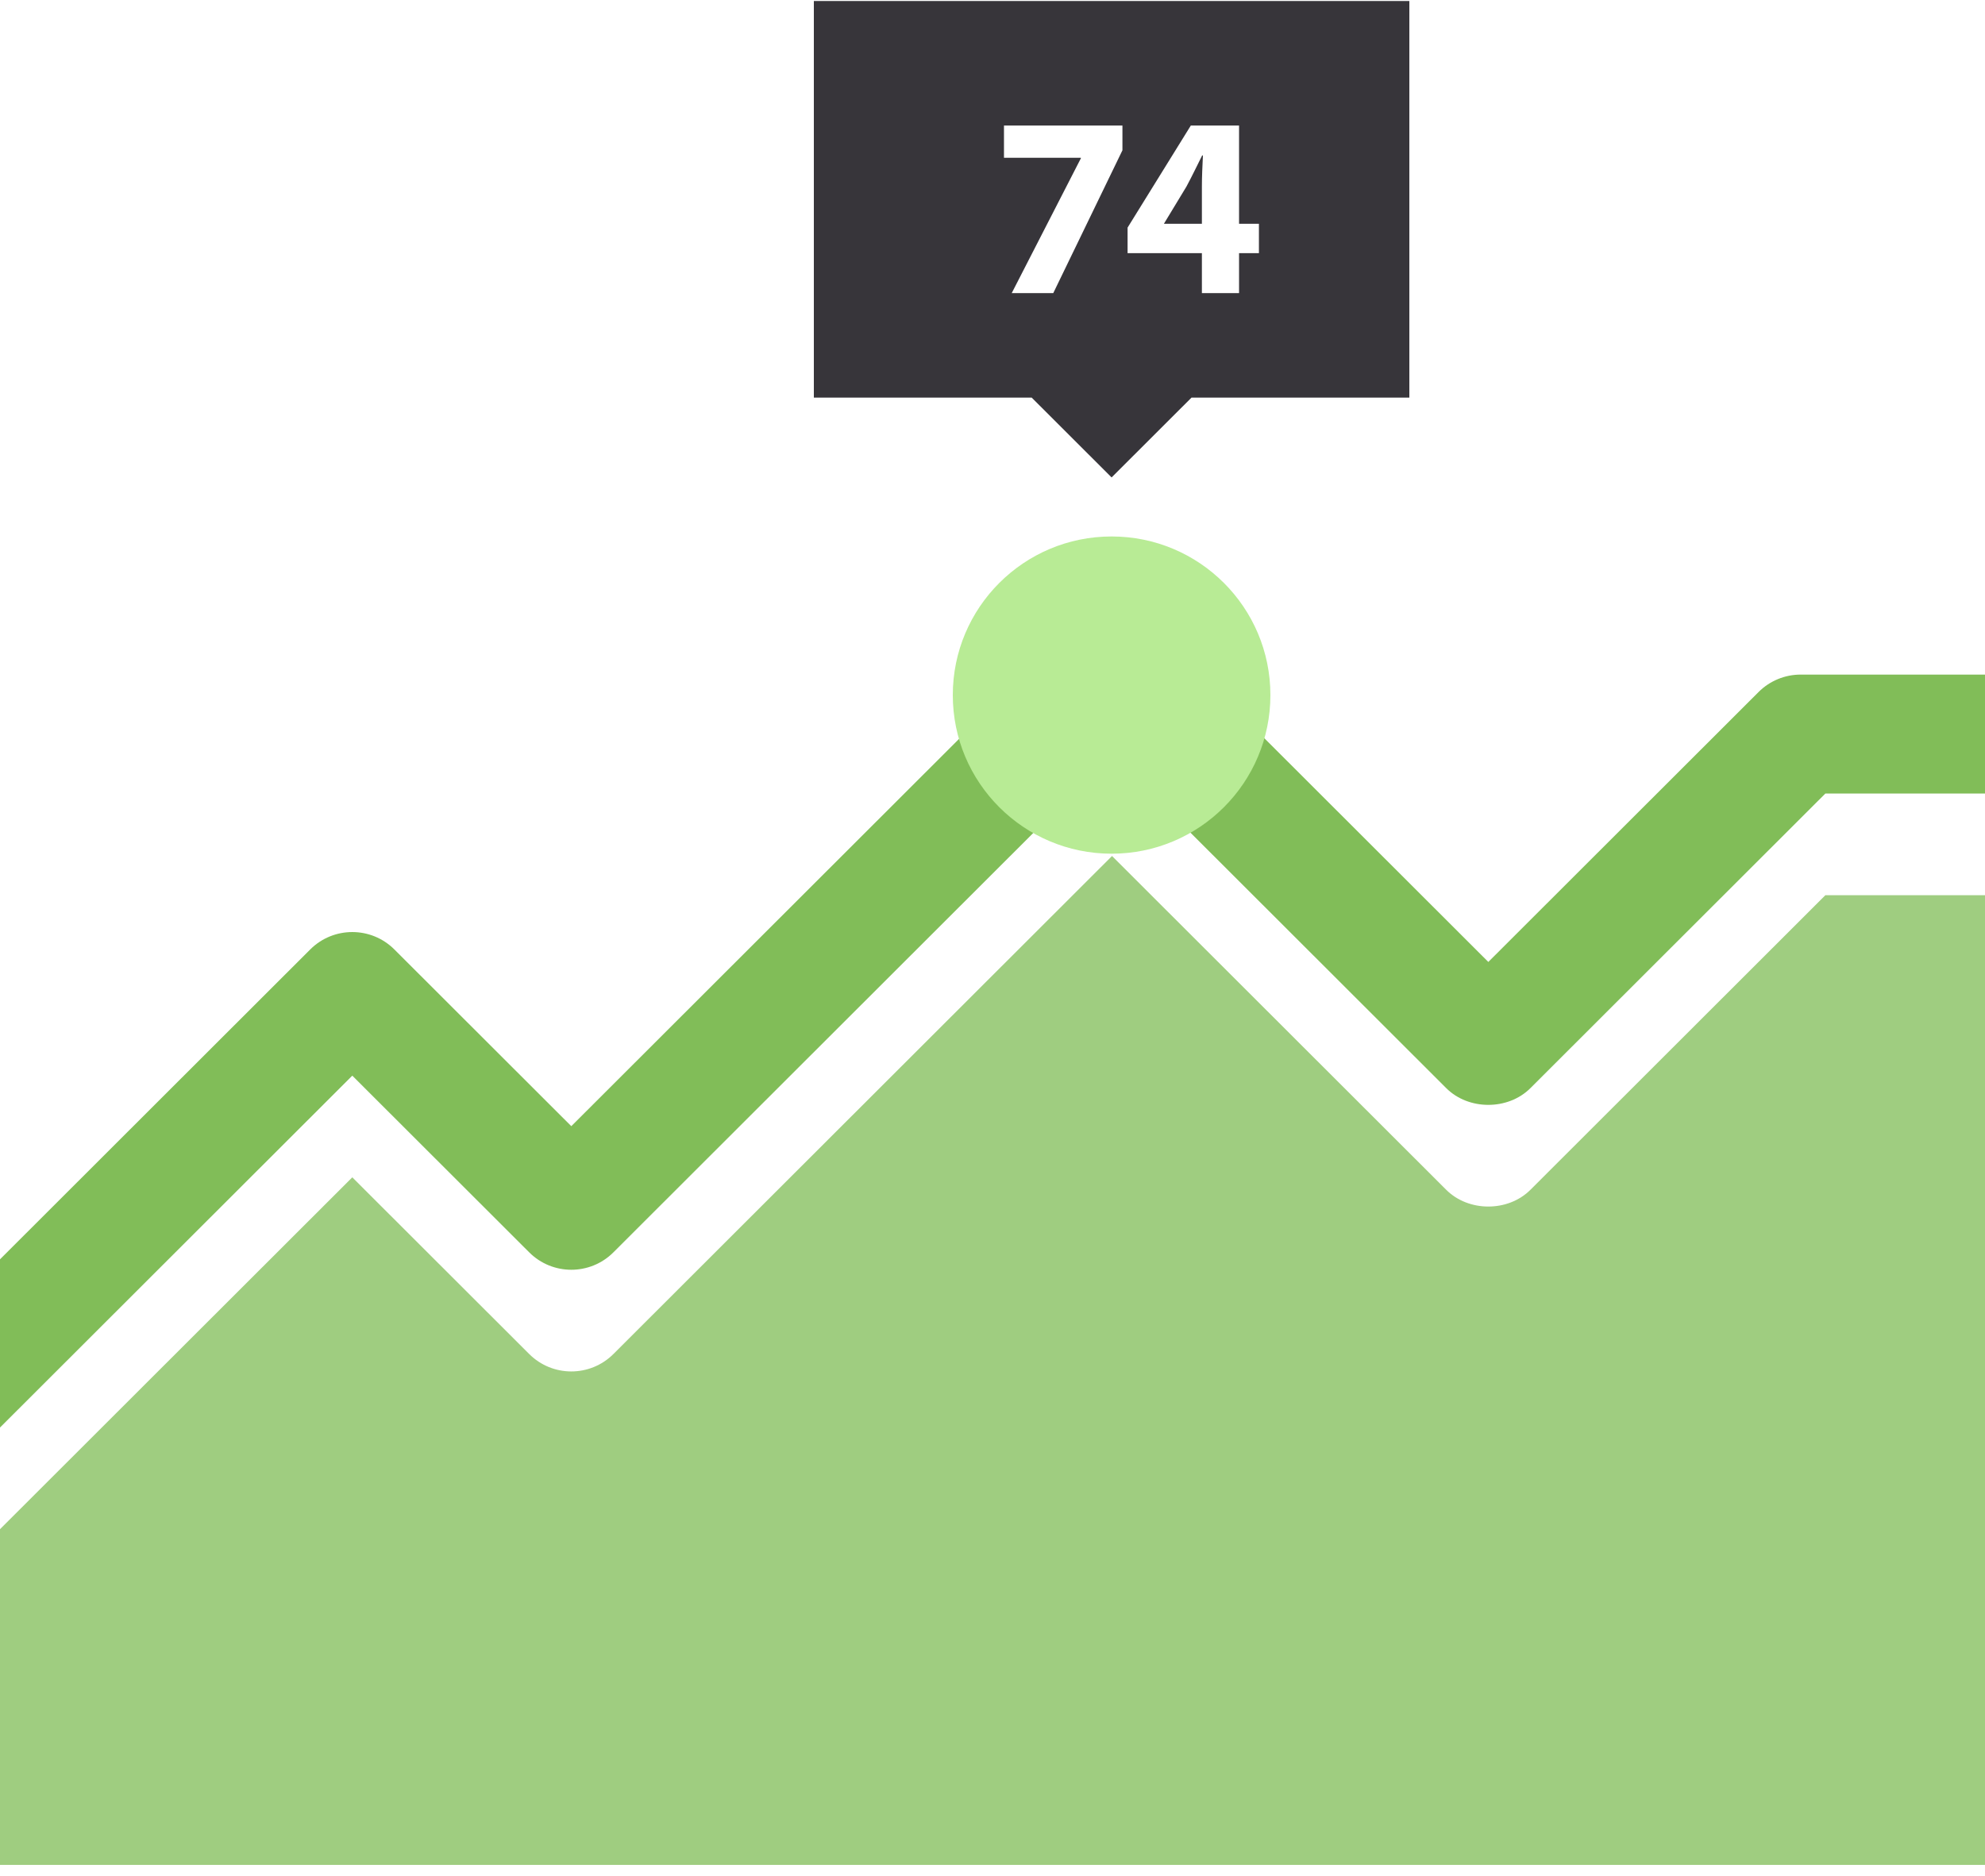
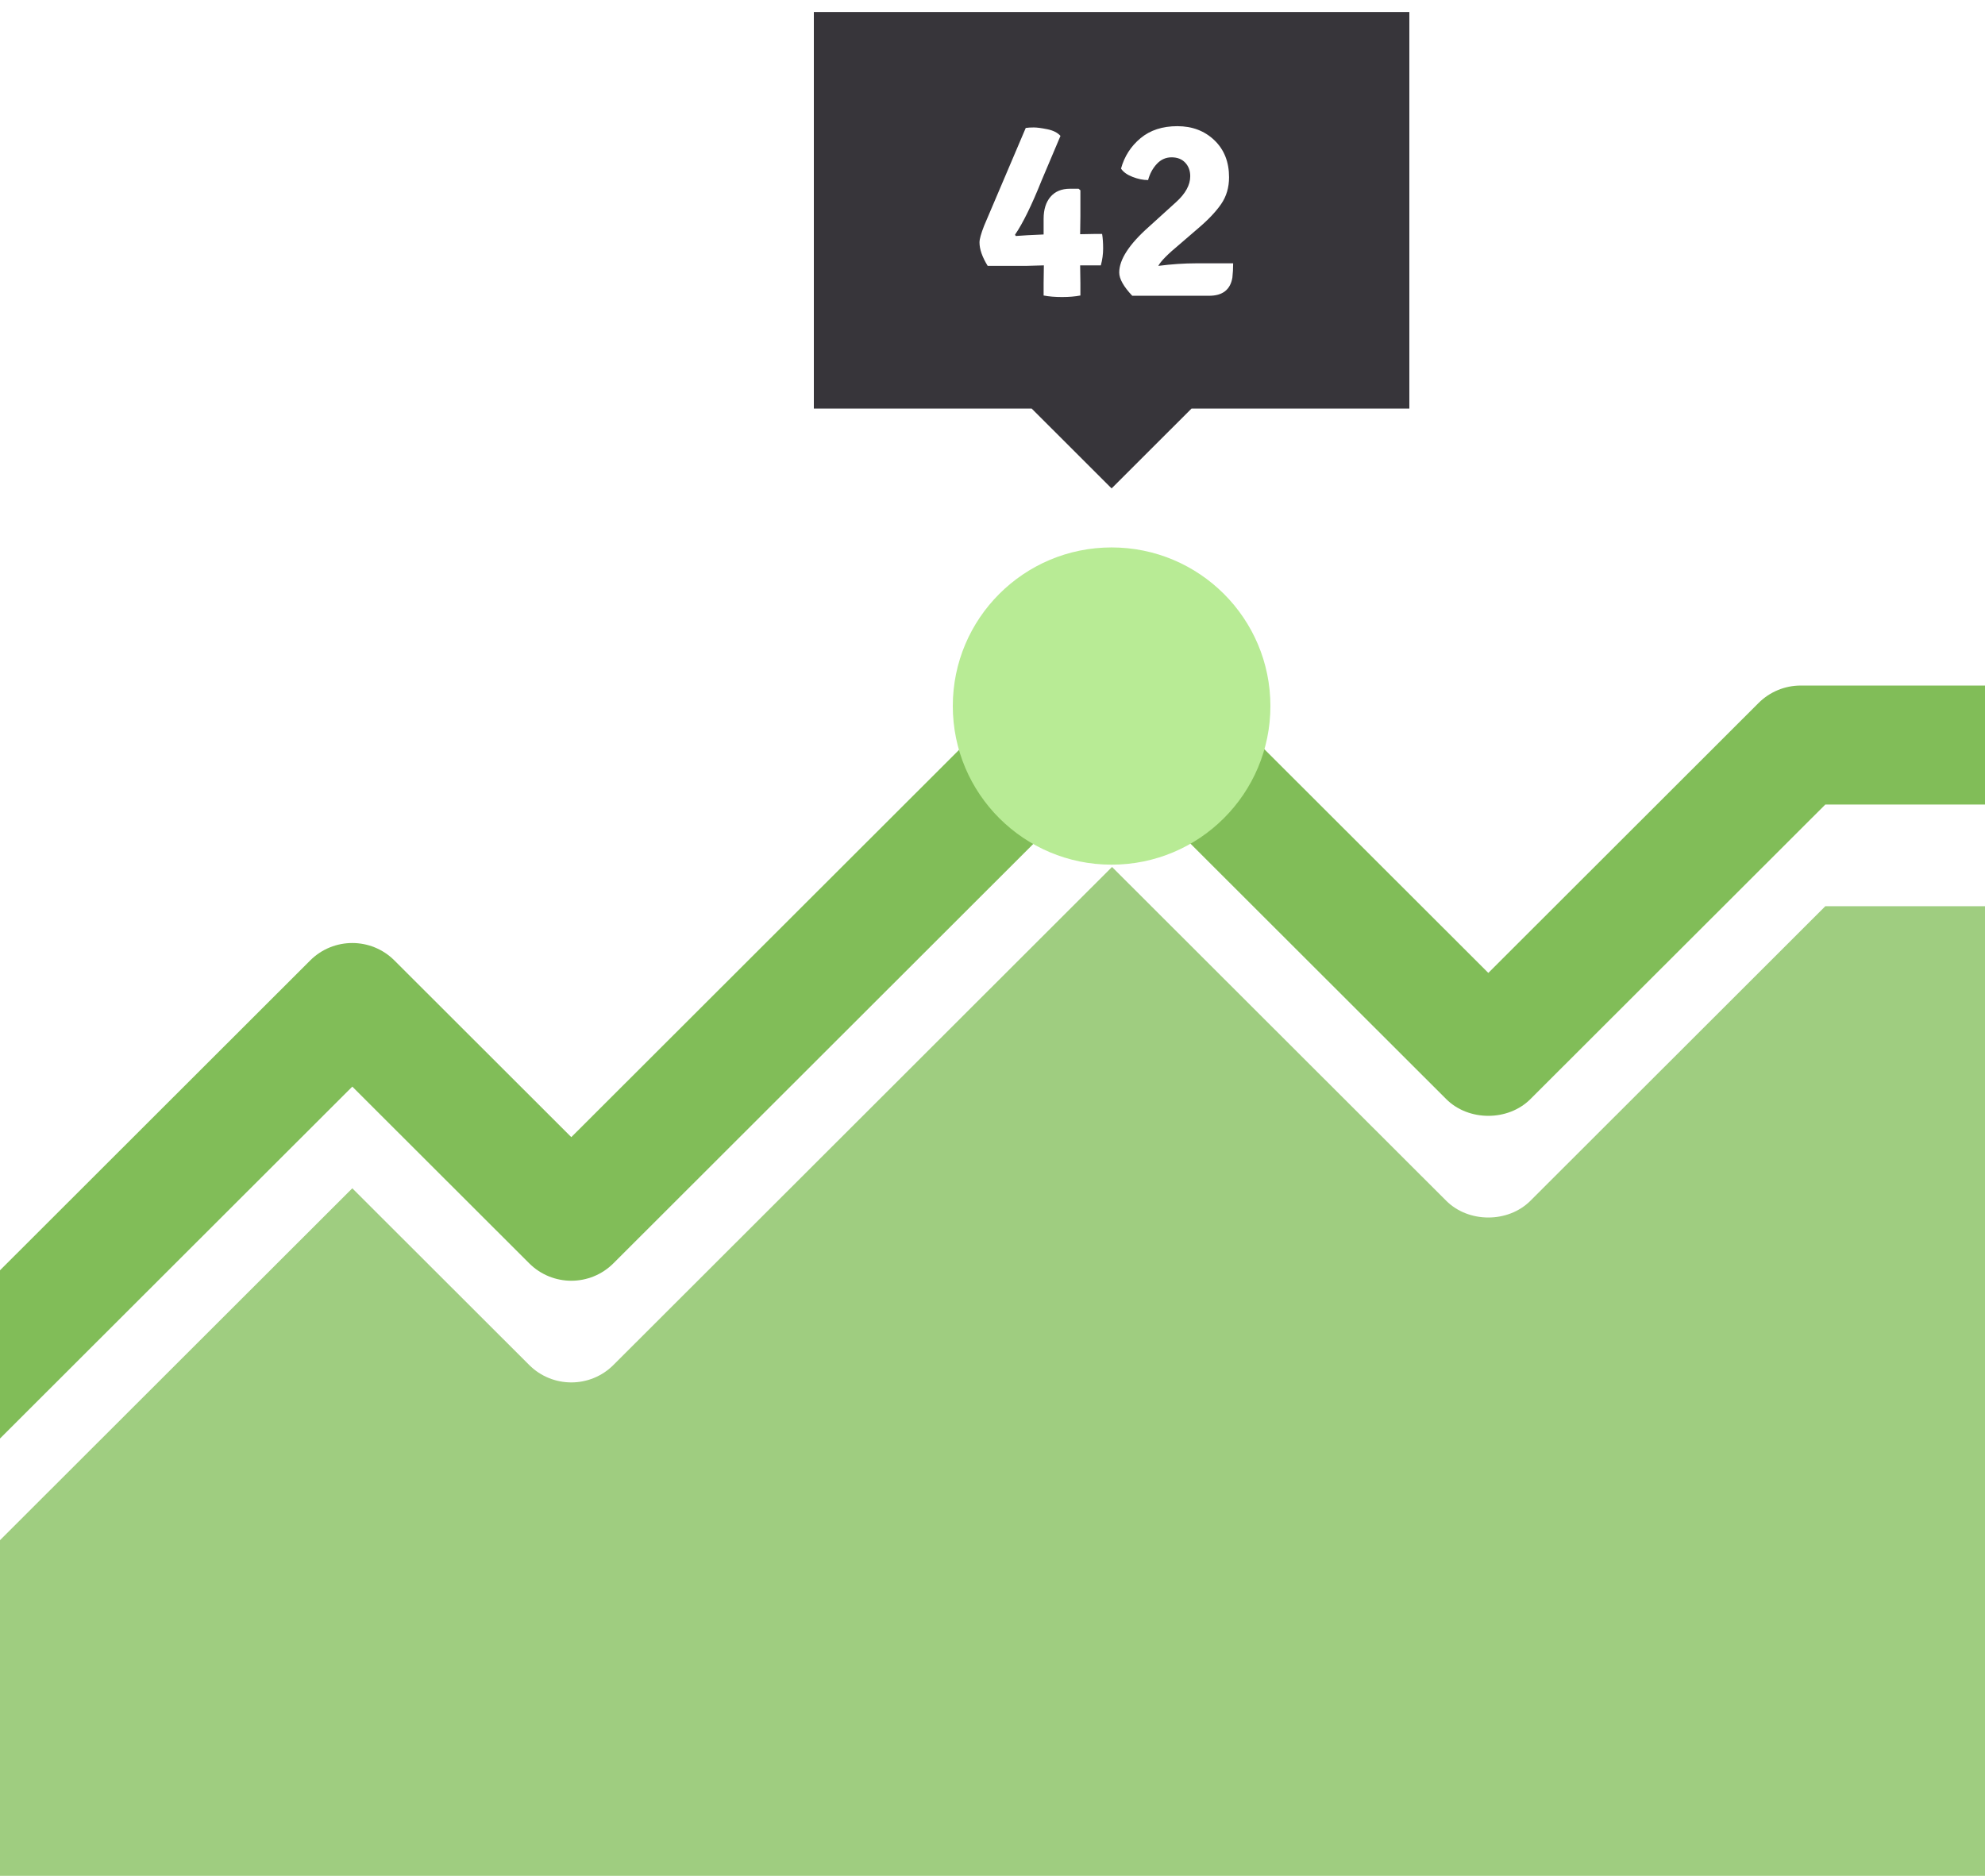
<svg xmlns="http://www.w3.org/2000/svg" version="1.1" baseProfile="full" height="155px" width="164px">
-   <path fill-opacity="0.761" fill="rgb( 129, 189, 88 )" d="M91.875,70.731 C91.875,70.731 50.68,111.882 50.68,111.882 C49.719,112.841 48.46,113.321 47.201,113.321 C45.942,113.321 44.684,112.841 43.723,111.882 C43.723,111.882 29.107,97.282 29.107,97.282 C29.107,97.282 0,126.357 0,126.357 C0,126.357 0,154.094 0,154.094 C0,154.094 164,154.094 164,154.094 C164,154.094 164,73.972 164,73.972 C164,73.972 150.809,73.972 150.809,73.972 C150.809,73.972 126.443,98.312 126.443,98.312 C125.521,99.234 124.243,99.696 122.965,99.696 C121.687,99.696 120.409,99.234 119.486,98.312 C119.486,98.312 91.875,70.731 91.875,70.731  " />
-   <path fill="rgb( 129, 189, 88 )" d="M164,55.741 C164,55.741 148.771,55.741 148.771,55.741 C147.465,55.741 146.215,56.259 145.292,57.181 C145.292,57.181 122.965,79.485 122.965,79.485 C122.965,79.485 95.354,51.904 95.354,51.904 C93.432,49.984 90.318,49.984 88.397,51.904 C88.397,51.904 47.201,93.055 47.201,93.055 C47.201,93.055 32.585,78.455 32.585,78.455 C30.664,76.535 27.55,76.535 25.628,78.455 C25.628,78.455 0,104.057 0,104.057 C0,104.057 0,117.956 0,117.956 C0,117.956 29.107,88.881 29.107,88.881 C29.107,88.881 43.723,103.48 43.723,103.48 C45.644,105.4 48.758,105.4 50.68,103.48 C50.68,103.48 91.875,62.329 91.875,62.329 C91.875,62.329 119.486,89.911 119.486,89.911 C121.331,91.756 124.598,91.756 126.443,89.911 C126.443,89.911 150.809,65.571 150.809,65.571 C150.809,65.571 164,65.571 164,65.571 C164,65.571 164,55.741 164,55.741 Z " />
-   <path fill="rgb( 184, 235, 149 )" d="M104.96,57.434 C104.96,64.673 99.087,70.541 91.84,70.541 C84.593,70.541 78.72,64.673 78.72,57.434 C78.72,50.196 84.593,44.328 91.84,44.328 C99.087,44.328 104.96,50.196 104.96,57.434 Z " />
-   <path fill="rgb( 55, 53, 58 )" d="M116.44,0.085 C116.44,0.085 67.24,0.085 67.24,0.085 C67.24,0.085 67.24,32.851 67.24,32.851 C67.24,32.851 85.234,32.851 85.234,32.851 C85.234,32.851 91.84,39.45 91.84,39.45 C91.84,39.45 98.446,32.851 98.446,32.851 C98.446,32.851 116.44,32.851 116.44,32.851 C116.44,32.851 116.44,0.085 116.44,0.085 Z " />
-   <path fill="rgb( 255, 255, 255 )" d="M102.37,20.917 C102.37,20.917 102.37,24.218 102.37,24.218 C102.37,24.218 99.3,24.218 99.3,24.218 C99.3,24.218 99.3,20.917 99.3,20.917 C99.3,20.917 93.16,20.917 93.16,20.917 C93.16,20.917 93.16,18.808 93.16,18.808 C93.16,18.808 98.384,10.374 98.384,10.374 C98.384,10.374 102.37,10.374 102.37,10.374 C102.37,10.374 102.37,18.489 102.37,18.489 C102.37,18.489 104.012,18.489 104.012,18.489 C104.012,18.489 104.012,20.917 104.012,20.917 C104.012,20.917 102.37,20.917 102.37,20.917 ZM99.323,12.844 C98.874,13.738 98.49,14.548 98.02,15.422 C98.02,15.422 96.188,18.446 96.188,18.446 C96.188,18.446 96.166,18.489 96.166,18.489 C96.166,18.489 99.3,18.489 99.3,18.489 C99.3,18.489 99.3,15.422 99.3,15.422 C99.3,14.591 99.343,13.738 99.385,12.844 C99.385,12.844 99.323,12.844 99.323,12.844 ZM83.589,24.218 C83.589,24.218 89.302,13.079 89.302,13.079 C89.302,13.079 89.302,13.036 89.302,13.036 C89.302,13.036 82.948,13.036 82.948,13.036 C82.948,13.036 82.948,10.374 82.948,10.374 C82.948,10.374 92.735,10.374 92.735,10.374 C92.735,10.374 92.735,12.419 92.735,12.419 C92.735,12.419 87.021,24.218 87.021,24.218 C87.021,24.218 83.589,24.218 83.589,24.218 Z " />
+   <path fill-opacity="0.761" fill="rgb( 129, 189, 88 )" d="M91.875,71.637 C91.875,71.637 50.68,112.789 50.68,112.789 C49.719,113.748 48.46,114.228 47.201,114.228 C45.942,114.228 44.684,113.748 43.723,112.789 C43.723,112.789 29.107,98.188 29.107,98.188 C29.107,98.188 0,127.264 0,127.264 C0,127.264 0,155 0,155 C0,155 164,155 164,155 C164,155 164,74.878 164,74.878 C164,74.878 150.809,74.878 150.809,74.878 C150.809,74.878 126.443,99.218 126.443,99.218 C125.521,100.141 124.243,100.602 122.965,100.602 C121.687,100.602 120.409,100.141 119.486,99.218 C119.486,99.218 91.875,71.637 91.875,71.637  " />
+   <path fill="rgb( 129, 189, 88 )" d="M164,56.647 C164,56.647 148.771,56.647 148.771,56.647 C147.466,56.647 146.215,57.165 145.292,58.087 C145.292,58.087 122.965,80.391 122.965,80.391 C122.965,80.391 95.354,52.81 95.354,52.81 C93.432,50.89 90.319,50.89 88.397,52.81 C88.397,52.81 47.201,93.961 47.201,93.961 C47.201,93.961 32.585,79.361 32.585,79.361 C30.664,77.441 27.55,77.441 25.628,79.361 C25.628,79.361 0,104.963 0,104.963 C0,104.963 0,118.863 0,118.863 C0,118.863 29.107,89.787 29.107,89.787 C29.107,89.787 43.723,104.387 43.723,104.387 C45.645,106.307 48.758,106.307 50.68,104.387 C50.68,104.387 91.875,63.236 91.875,63.236 C91.875,63.236 119.486,90.817 119.486,90.817 C121.331,92.662 124.598,92.662 126.443,90.817 C126.443,90.817 150.809,66.477 150.809,66.477 C150.809,66.477 164,66.477 164,66.477 C164,66.477 164,56.647 164,56.647 Z " />
+   <path fill="rgb( 184, 235, 149 )" d="M104.96,58.34 C104.96,65.579 99.087,71.447 91.84,71.447 C84.593,71.447 78.72,65.579 78.72,58.34 C78.72,51.102 84.593,45.234 91.84,45.234 C99.087,45.234 104.96,51.102 104.96,58.34 Z " />
+   <path fill="rgb( 55, 53, 58 )" d="M116.44,0.991 C116.44,0.991 67.24,0.991 67.24,0.991 C67.24,0.991 67.24,33.757 67.24,33.757 C67.24,33.757 85.234,33.757 85.234,33.757 C85.234,33.757 91.84,40.357 91.84,40.357 C91.84,40.357 98.446,33.757 98.446,33.757 C98.446,33.757 116.44,33.757 116.44,33.757 C116.44,33.757 116.44,0.991 116.44,0.991 Z " />
+   <path fill="rgb( 255, 255, 255 )" d="M98.991,18.867 C98.991,18.867 97.471,20.176 97.471,20.176 C96.487,20.992 95.896,21.59 95.699,21.969 C96.782,21.829 97.83,21.758 98.843,21.758 C98.843,21.758 101.882,21.758 101.882,21.758 C101.882,22.18 101.861,22.574 101.819,22.94 C101.65,23.939 101.01,24.439 99.898,24.439 C99.898,24.439 93.546,24.439 93.546,24.439 C92.829,23.679 92.47,23.039 92.47,22.518 C92.47,21.449 93.286,20.19 94.918,18.741 C94.918,18.741 97.176,16.693 97.176,16.693 C97.95,15.99 98.337,15.28 98.337,14.562 C98.337,14.112 98.2,13.739 97.925,13.443 C97.651,13.148 97.274,13 96.796,13 C96.318,13 95.91,13.183 95.572,13.549 C95.234,13.915 94.995,14.358 94.855,14.879 C94.446,14.879 94.017,14.791 93.567,14.615 C93.117,14.439 92.8,14.21 92.618,13.929 C92.899,12.916 93.437,12.079 94.232,11.418 C95.027,10.756 96.04,10.426 97.271,10.426 C98.502,10.426 99.522,10.813 100.331,11.586 C101.14,12.36 101.544,13.38 101.544,14.646 C101.544,15.491 101.326,16.229 100.89,16.862 C100.454,17.495 99.821,18.164 98.991,18.867 ZM89.241,21.927 C89.241,21.927 89.262,23.404 89.262,23.404 C89.262,23.404 89.262,24.417 89.262,24.417 C88.826,24.502 88.319,24.544 87.743,24.544 C87.166,24.544 86.659,24.502 86.223,24.417 C86.223,24.417 86.223,23.404 86.223,23.404 C86.223,23.404 86.244,21.927 86.244,21.927 C86.244,21.927 84.746,21.969 84.746,21.969 C84.746,21.969 81.602,21.969 81.602,21.969 C81.151,21.238 80.926,20.591 80.926,20.028 C80.926,19.761 81.053,19.303 81.306,18.656 C81.306,18.656 84.746,10.573 84.746,10.573 C84.929,10.545 85.15,10.531 85.411,10.531 C85.671,10.531 86.044,10.581 86.529,10.679 C87.015,10.778 87.377,10.961 87.616,11.228 C87.616,11.228 86.054,14.921 86.054,14.921 C85.238,16.961 84.507,18.452 83.86,19.395 C83.86,19.395 83.923,19.5 83.923,19.5 C84.429,19.458 85.196,19.416 86.223,19.374 C86.223,19.374 86.223,18.086 86.223,18.086 C86.223,17.313 86.413,16.704 86.793,16.261 C87.173,15.818 87.707,15.596 88.397,15.596 C88.397,15.596 89.114,15.596 89.114,15.596 C89.114,15.596 89.262,15.723 89.262,15.723 C89.262,15.723 89.262,17.875 89.262,17.875 C89.262,17.875 89.241,19.353 89.241,19.353 C89.241,19.353 90.423,19.331 90.423,19.331 C90.423,19.331 91.056,19.331 91.056,19.331 C91.112,19.669 91.14,20.07 91.14,20.534 C91.14,20.999 91.077,21.463 90.95,21.927 C90.95,21.927 89.241,21.927 89.241,21.927 Z " />
</svg>
